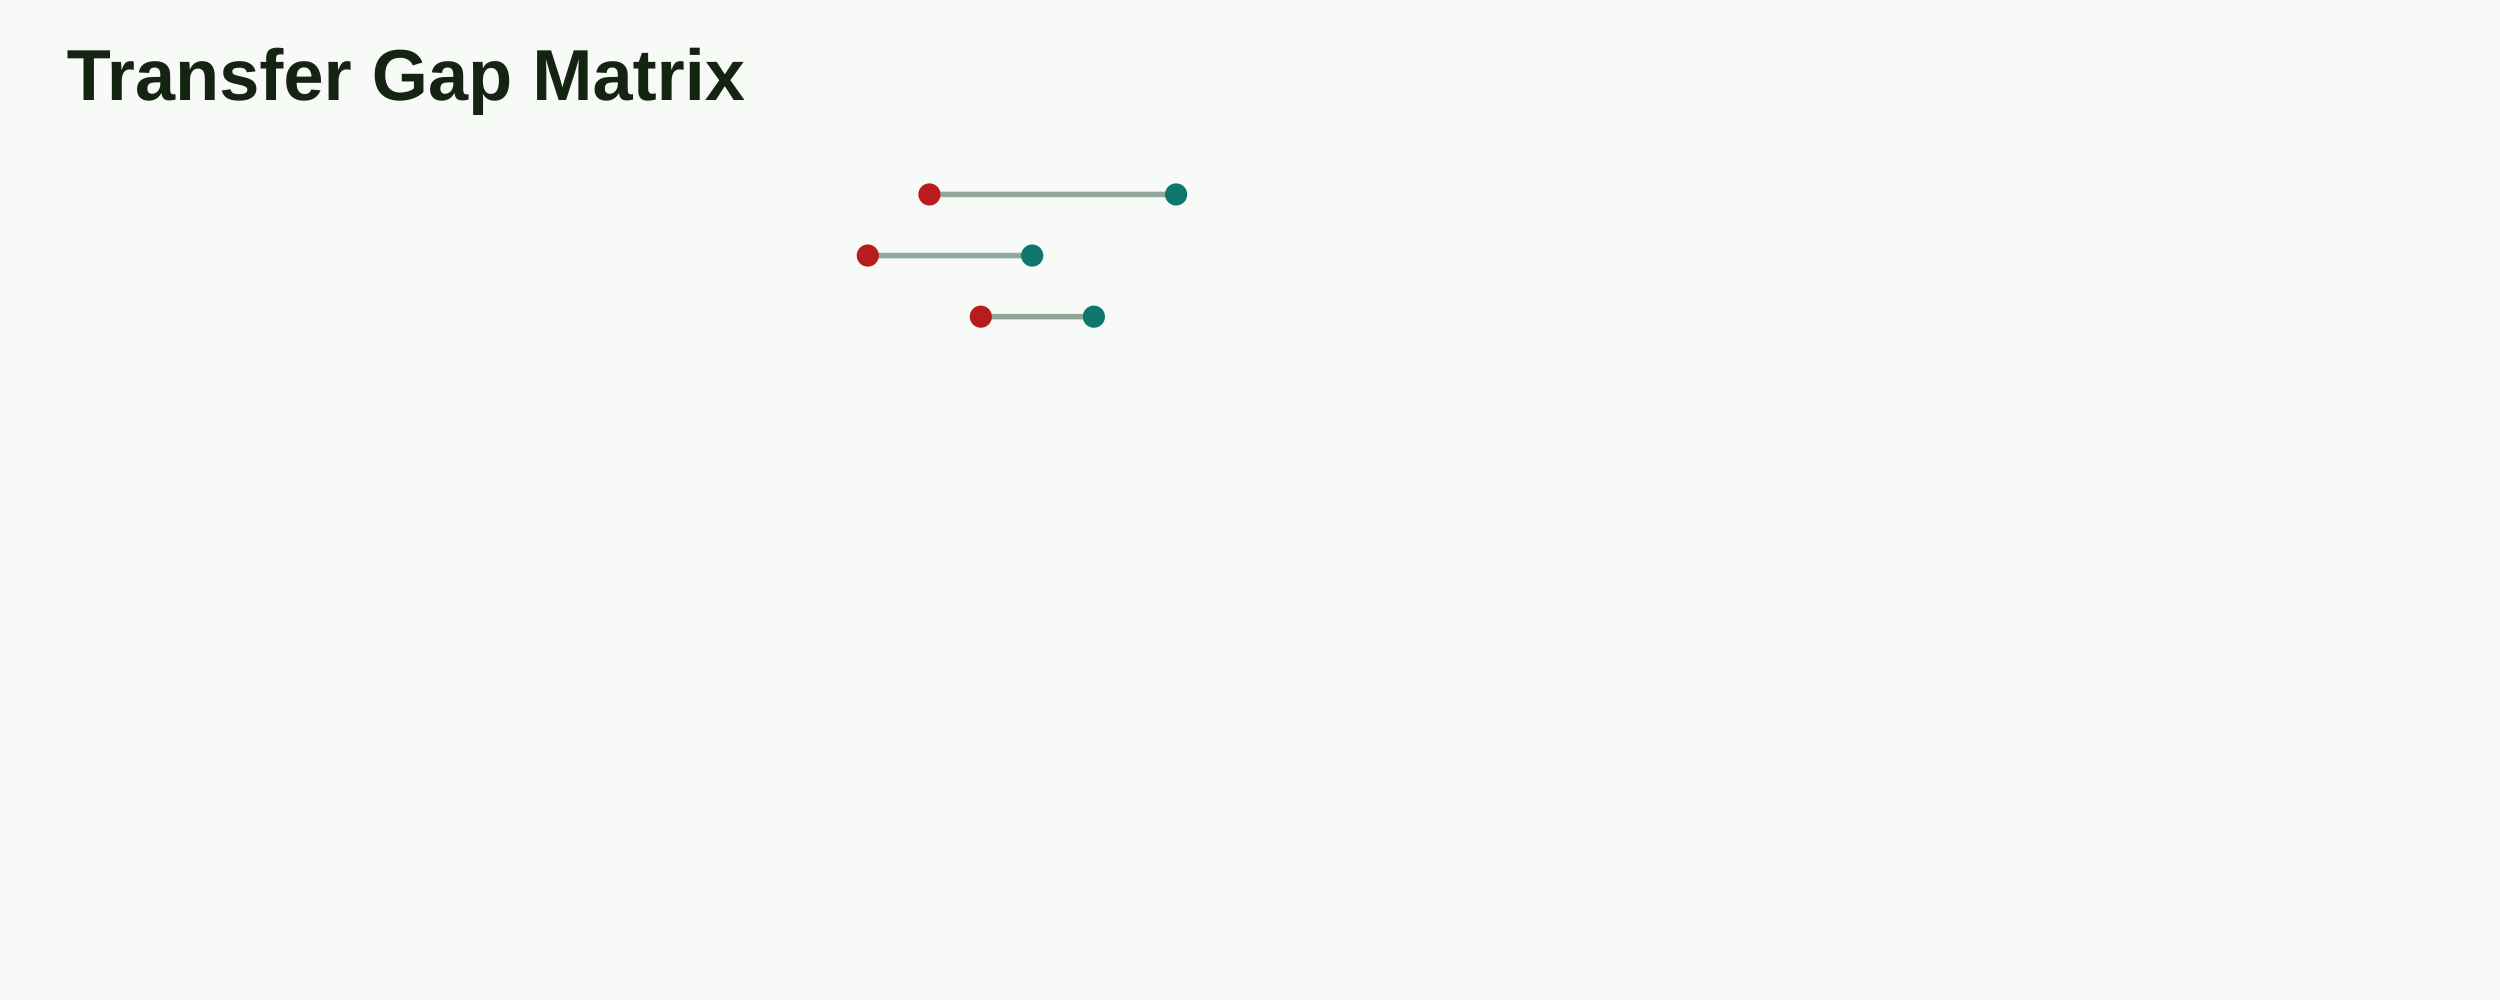
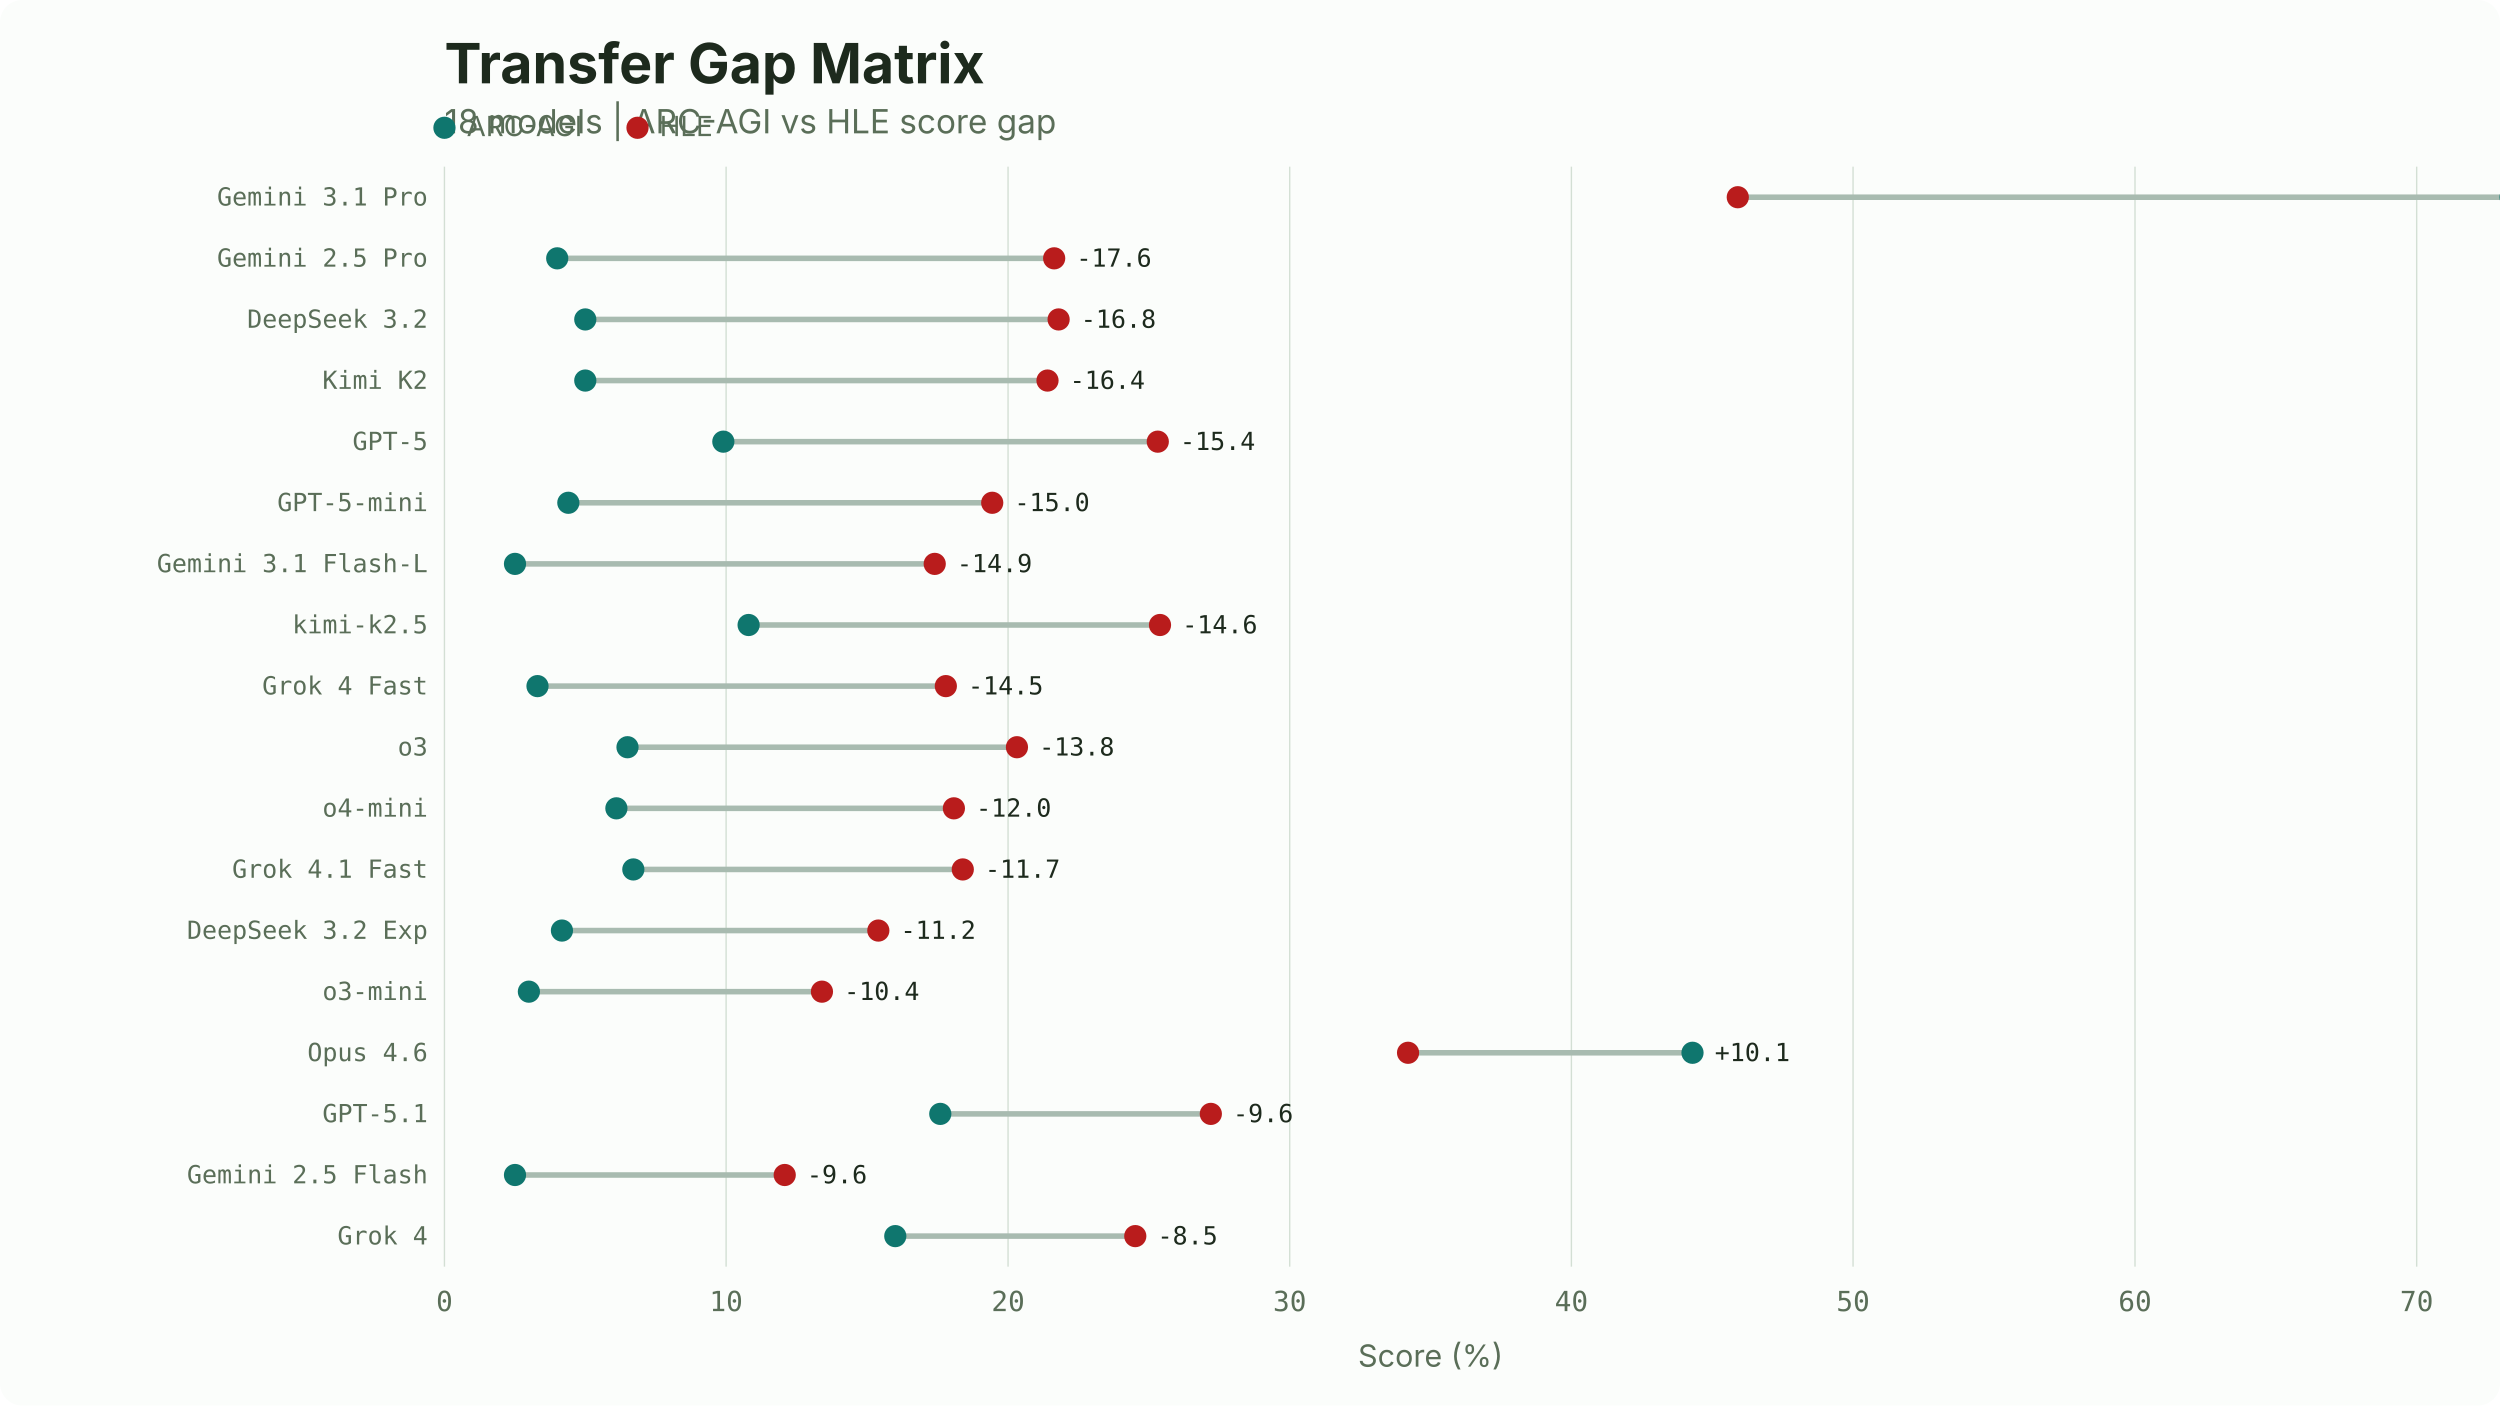
- <svg xmlns="http://www.w3.org/2000/svg" width="900" height="360" viewBox="0 0 900 360">
-   <rect width="900" height="360" fill="#f7faf7" />
-   <text x="24" y="36" font-family="Arial" font-size="26" font-weight="700" fill="#152312">Transfer Gap Matrix</text>
-   <line x1="334.6" y1="70" x2="423.4" y2="70" stroke="#90a89c" stroke-width="2" />
-   <circle cx="334.6" cy="70" r="4" fill="#b91c1c" />
-   <circle cx="423.4" cy="70" r="4" fill="#0f766e" />
-   <line x1="312.4" y1="92" x2="371.6" y2="92" stroke="#90a89c" stroke-width="2" />
-   <circle cx="312.4" cy="92" r="4" fill="#b91c1c" />
-   <circle cx="371.6" cy="92" r="4" fill="#0f766e" />
-   <line x1="353.1" y1="114" x2="393.8" y2="114" stroke="#90a89c" stroke-width="2" />
-   <circle cx="353.1" cy="114" r="4" fill="#b91c1c" />
-   <circle cx="393.8" cy="114" r="4" fill="#0f766e" />
+ <svg xmlns="http://www.w3.org/2000/svg" width="900" height="506" viewBox="0 0 900 506">
+   <rect width="900" height="506" fill="#fbfdfb" rx="8" />
+   <text x="160" y="30" font-family="system-ui, -apple-system, sans-serif" font-size="20" font-weight="700" fill="#1d2a1d">Transfer Gap Matrix</text>
+   <text x="160" y="48" font-family="system-ui, -apple-system, sans-serif" font-size="12" fill="#5a6e58">18 models | ARC-AGI vs HLE score gap</text>
+   <circle cx="160" cy="46" r="4" fill="#0f766e" />
+   <text x="168" y="49" font-family="system-ui, -apple-system, sans-serif" font-size="10" fill="#5a6e58">ARC-AGI</text>
+   <circle cx="229.5" cy="46" r="4" fill="#b91c1c" />
+   <text x="237.5" y="49" font-family="system-ui, -apple-system, sans-serif" font-size="10" fill="#5a6e58">HLE</text>
+   <line x1="160.0" y1="60" x2="160.0" y2="456" stroke="#d3dfd4" stroke-width="0.5" />
+   <text x="160.0" y="472" font-family="ui-monospace, 'SF Mono', monospace" font-size="10" fill="#5a6e58" text-anchor="middle">0</text>
+   <line x1="261.4" y1="60" x2="261.4" y2="456" stroke="#d3dfd4" stroke-width="0.5" />
+   <text x="261.4" y="472" font-family="ui-monospace, 'SF Mono', monospace" font-size="10" fill="#5a6e58" text-anchor="middle">10</text>
+   <line x1="362.9" y1="60" x2="362.9" y2="456" stroke="#d3dfd4" stroke-width="0.5" />
+   <text x="362.9" y="472" font-family="ui-monospace, 'SF Mono', monospace" font-size="10" fill="#5a6e58" text-anchor="middle">20</text>
+   <line x1="464.3" y1="60" x2="464.3" y2="456" stroke="#d3dfd4" stroke-width="0.5" />
+   <text x="464.3" y="472" font-family="ui-monospace, 'SF Mono', monospace" font-size="10" fill="#5a6e58" text-anchor="middle">30</text>
+   <line x1="565.7" y1="60" x2="565.7" y2="456" stroke="#d3dfd4" stroke-width="0.5" />
+   <text x="565.7" y="472" font-family="ui-monospace, 'SF Mono', monospace" font-size="10" fill="#5a6e58" text-anchor="middle">40</text>
+   <line x1="667.1" y1="60" x2="667.1" y2="456" stroke="#d3dfd4" stroke-width="0.5" />
+   <text x="667.1" y="472" font-family="ui-monospace, 'SF Mono', monospace" font-size="10" fill="#5a6e58" text-anchor="middle">50</text>
+   <line x1="768.6" y1="60" x2="768.6" y2="456" stroke="#d3dfd4" stroke-width="0.5" />
+   <text x="768.6" y="472" font-family="ui-monospace, 'SF Mono', monospace" font-size="10" fill="#5a6e58" text-anchor="middle">60</text>
+   <line x1="870.0" y1="60" x2="870.0" y2="456" stroke="#d3dfd4" stroke-width="0.5" />
+   <text x="870.0" y="472" font-family="ui-monospace, 'SF Mono', monospace" font-size="10" fill="#5a6e58" text-anchor="middle">70</text>
+   <text x="515.0" y="492" font-family="system-ui, -apple-system, sans-serif" font-size="11" fill="#5a6e58" text-anchor="middle">Score (%)</text>
+   <text x="154" y="74.0" font-family="ui-monospace, 'SF Mono', monospace" font-size="9" fill="#5a6e58" text-anchor="end">Gemini 3.1 Pro</text>
+   <line x1="625.6" y1="71.0" x2="903.8" y2="71.0" stroke="#a8bbb0" stroke-width="2" />
+   <circle cx="903.8" cy="71.0" r="4" fill="#0f766e" />
+   <circle cx="625.6" cy="71.0" r="4" fill="#b91c1c" />
+   <text x="911.8" y="74.0" font-family="ui-monospace, 'SF Mono', monospace" font-size="9" fill="#1d2a1d">+27.4</text>
+   <text x="154" y="96.0" font-family="ui-monospace, 'SF Mono', monospace" font-size="9" fill="#5a6e58" text-anchor="end">Gemini 2.5 Pro</text>
+   <line x1="200.6" y1="93.0" x2="379.5" y2="93.0" stroke="#a8bbb0" stroke-width="2" />
+   <circle cx="200.6" cy="93.0" r="4" fill="#0f766e" />
+   <circle cx="379.5" cy="93.0" r="4" fill="#b91c1c" />
+   <text x="387.5" y="96.0" font-family="ui-monospace, 'SF Mono', monospace" font-size="9" fill="#1d2a1d">-17.6</text>
+   <text x="154" y="118.0" font-family="ui-monospace, 'SF Mono', monospace" font-size="9" fill="#5a6e58" text-anchor="end">DeepSeek 3.2</text>
+   <line x1="210.7" y1="115.0" x2="381.1" y2="115.0" stroke="#a8bbb0" stroke-width="2" />
+   <circle cx="210.7" cy="115.0" r="4" fill="#0f766e" />
+   <circle cx="381.1" cy="115.0" r="4" fill="#b91c1c" />
+   <text x="389.1" y="118.0" font-family="ui-monospace, 'SF Mono', monospace" font-size="9" fill="#1d2a1d">-16.8</text>
+   <text x="154" y="140.0" font-family="ui-monospace, 'SF Mono', monospace" font-size="9" fill="#5a6e58" text-anchor="end">Kimi K2</text>
+   <line x1="210.7" y1="137.0" x2="377.1" y2="137.0" stroke="#a8bbb0" stroke-width="2" />
+   <circle cx="210.7" cy="137.0" r="4" fill="#0f766e" />
+   <circle cx="377.1" cy="137.0" r="4" fill="#b91c1c" />
+   <text x="385.1" y="140.0" font-family="ui-monospace, 'SF Mono', monospace" font-size="9" fill="#1d2a1d">-16.4</text>
+   <text x="154" y="162.0" font-family="ui-monospace, 'SF Mono', monospace" font-size="9" fill="#5a6e58" text-anchor="end">GPT-5</text>
+   <line x1="260.4" y1="159.0" x2="416.8" y2="159.0" stroke="#a8bbb0" stroke-width="2" />
+   <circle cx="260.4" cy="159.0" r="4" fill="#0f766e" />
+   <circle cx="416.8" cy="159.0" r="4" fill="#b91c1c" />
+   <text x="424.8" y="162.0" font-family="ui-monospace, 'SF Mono', monospace" font-size="9" fill="#1d2a1d">-15.4</text>
+   <text x="154" y="184.0" font-family="ui-monospace, 'SF Mono', monospace" font-size="9" fill="#5a6e58" text-anchor="end">GPT-5-mini</text>
+   <line x1="204.6" y1="181.0" x2="357.2" y2="181.0" stroke="#a8bbb0" stroke-width="2" />
+   <circle cx="204.6" cy="181.0" r="4" fill="#0f766e" />
+   <circle cx="357.2" cy="181.0" r="4" fill="#b91c1c" />
+   <text x="365.2" y="184.0" font-family="ui-monospace, 'SF Mono', monospace" font-size="9" fill="#1d2a1d">-15.0</text>
+   <text x="154" y="206.0" font-family="ui-monospace, 'SF Mono', monospace" font-size="9" fill="#5a6e58" text-anchor="end">Gemini 3.1 Flash-L</text>
+   <line x1="185.4" y1="203.0" x2="336.5" y2="203.0" stroke="#a8bbb0" stroke-width="2" />
+   <circle cx="185.4" cy="203.0" r="4" fill="#0f766e" />
+   <circle cx="336.5" cy="203.0" r="4" fill="#b91c1c" />
+   <text x="344.5" y="206.0" font-family="ui-monospace, 'SF Mono', monospace" font-size="9" fill="#1d2a1d">-14.9</text>
+   <text x="154" y="228.0" font-family="ui-monospace, 'SF Mono', monospace" font-size="9" fill="#5a6e58" text-anchor="end">kimi-k2.5</text>
+   <line x1="269.5" y1="225.0" x2="417.6" y2="225.0" stroke="#a8bbb0" stroke-width="2" />
+   <circle cx="269.5" cy="225.0" r="4" fill="#0f766e" />
+   <circle cx="417.6" cy="225.0" r="4" fill="#b91c1c" />
+   <text x="425.6" y="228.0" font-family="ui-monospace, 'SF Mono', monospace" font-size="9" fill="#1d2a1d">-14.6</text>
+   <text x="154" y="250.0" font-family="ui-monospace, 'SF Mono', monospace" font-size="9" fill="#5a6e58" text-anchor="end">Grok 4 Fast</text>
+   <line x1="193.5" y1="247.0" x2="340.5" y2="247.0" stroke="#a8bbb0" stroke-width="2" />
+   <circle cx="193.5" cy="247.0" r="4" fill="#0f766e" />
+   <circle cx="340.5" cy="247.0" r="4" fill="#b91c1c" />
+   <text x="348.5" y="250.0" font-family="ui-monospace, 'SF Mono', monospace" font-size="9" fill="#1d2a1d">-14.5</text>
+   <text x="154" y="272.0" font-family="ui-monospace, 'SF Mono', monospace" font-size="9" fill="#5a6e58" text-anchor="end">o3</text>
+   <line x1="225.9" y1="269.0" x2="366.1" y2="269.0" stroke="#a8bbb0" stroke-width="2" />
+   <circle cx="225.9" cy="269.0" r="4" fill="#0f766e" />
+   <circle cx="366.1" cy="269.0" r="4" fill="#b91c1c" />
+   <text x="374.1" y="272.0" font-family="ui-monospace, 'SF Mono', monospace" font-size="9" fill="#1d2a1d">-13.8</text>
+   <text x="154" y="294.0" font-family="ui-monospace, 'SF Mono', monospace" font-size="9" fill="#5a6e58" text-anchor="end">o4-mini</text>
+   <line x1="221.9" y1="291.0" x2="343.4" y2="291.0" stroke="#a8bbb0" stroke-width="2" />
+   <circle cx="221.9" cy="291.0" r="4" fill="#0f766e" />
+   <circle cx="343.4" cy="291.0" r="4" fill="#b91c1c" />
+   <text x="351.4" y="294.0" font-family="ui-monospace, 'SF Mono', monospace" font-size="9" fill="#1d2a1d">-12.0</text>
+   <text x="154" y="316.0" font-family="ui-monospace, 'SF Mono', monospace" font-size="9" fill="#5a6e58" text-anchor="end">Grok 4.1 Fast</text>
+   <line x1="228.0" y1="313.0" x2="346.6" y2="313.0" stroke="#a8bbb0" stroke-width="2" />
+   <circle cx="228.0" cy="313.0" r="4" fill="#0f766e" />
+   <circle cx="346.6" cy="313.0" r="4" fill="#b91c1c" />
+   <text x="354.6" y="316.0" font-family="ui-monospace, 'SF Mono', monospace" font-size="9" fill="#1d2a1d">-11.7</text>
+   <text x="154" y="338.0" font-family="ui-monospace, 'SF Mono', monospace" font-size="9" fill="#5a6e58" text-anchor="end">DeepSeek 3.2 Exp</text>
+   <line x1="202.3" y1="335.0" x2="316.2" y2="335.0" stroke="#a8bbb0" stroke-width="2" />
+   <circle cx="202.3" cy="335.0" r="4" fill="#0f766e" />
+   <circle cx="316.2" cy="335.0" r="4" fill="#b91c1c" />
+   <text x="324.2" y="338.0" font-family="ui-monospace, 'SF Mono', monospace" font-size="9" fill="#1d2a1d">-11.2</text>
+   <text x="154" y="360.0" font-family="ui-monospace, 'SF Mono', monospace" font-size="9" fill="#5a6e58" text-anchor="end">o3-mini</text>
+   <line x1="190.4" y1="357.0" x2="295.9" y2="357.0" stroke="#a8bbb0" stroke-width="2" />
+   <circle cx="190.4" cy="357.0" r="4" fill="#0f766e" />
+   <circle cx="295.9" cy="357.0" r="4" fill="#b91c1c" />
+   <text x="303.9" y="360.0" font-family="ui-monospace, 'SF Mono', monospace" font-size="9" fill="#1d2a1d">-10.4</text>
+   <text x="154" y="382.0" font-family="ui-monospace, 'SF Mono', monospace" font-size="9" fill="#5a6e58" text-anchor="end">Opus 4.6</text>
+   <line x1="506.9" y1="379.0" x2="609.3" y2="379.0" stroke="#a8bbb0" stroke-width="2" />
+   <circle cx="609.3" cy="379.0" r="4" fill="#0f766e" />
+   <circle cx="506.9" cy="379.0" r="4" fill="#b91c1c" />
+   <text x="617.3" y="382.0" font-family="ui-monospace, 'SF Mono', monospace" font-size="9" fill="#1d2a1d">+10.1</text>
+   <text x="154" y="404.0" font-family="ui-monospace, 'SF Mono', monospace" font-size="9" fill="#5a6e58" text-anchor="end">GPT-5.1</text>
+   <line x1="338.5" y1="401.0" x2="435.9" y2="401.0" stroke="#a8bbb0" stroke-width="2" />
+   <circle cx="338.5" cy="401.0" r="4" fill="#0f766e" />
+   <circle cx="435.9" cy="401.0" r="4" fill="#b91c1c" />
+   <text x="443.9" y="404.0" font-family="ui-monospace, 'SF Mono', monospace" font-size="9" fill="#1d2a1d">-9.6</text>
+   <text x="154" y="426.0" font-family="ui-monospace, 'SF Mono', monospace" font-size="9" fill="#5a6e58" text-anchor="end">Gemini 2.5 Flash</text>
+   <line x1="185.4" y1="423.0" x2="282.5" y2="423.0" stroke="#a8bbb0" stroke-width="2" />
+   <circle cx="185.4" cy="423.0" r="4" fill="#0f766e" />
+   <circle cx="282.5" cy="423.0" r="4" fill="#b91c1c" />
+   <text x="290.5" y="426.0" font-family="ui-monospace, 'SF Mono', monospace" font-size="9" fill="#1d2a1d">-9.6</text>
+   <text x="154" y="448.0" font-family="ui-monospace, 'SF Mono', monospace" font-size="9" fill="#5a6e58" text-anchor="end">Grok 4</text>
+   <line x1="322.3" y1="445.0" x2="408.7" y2="445.0" stroke="#a8bbb0" stroke-width="2" />
+   <circle cx="322.3" cy="445.0" r="4" fill="#0f766e" />
+   <circle cx="408.7" cy="445.0" r="4" fill="#b91c1c" />
+   <text x="416.7" y="448.0" font-family="ui-monospace, 'SF Mono', monospace" font-size="9" fill="#1d2a1d">-8.5</text>
</svg>
